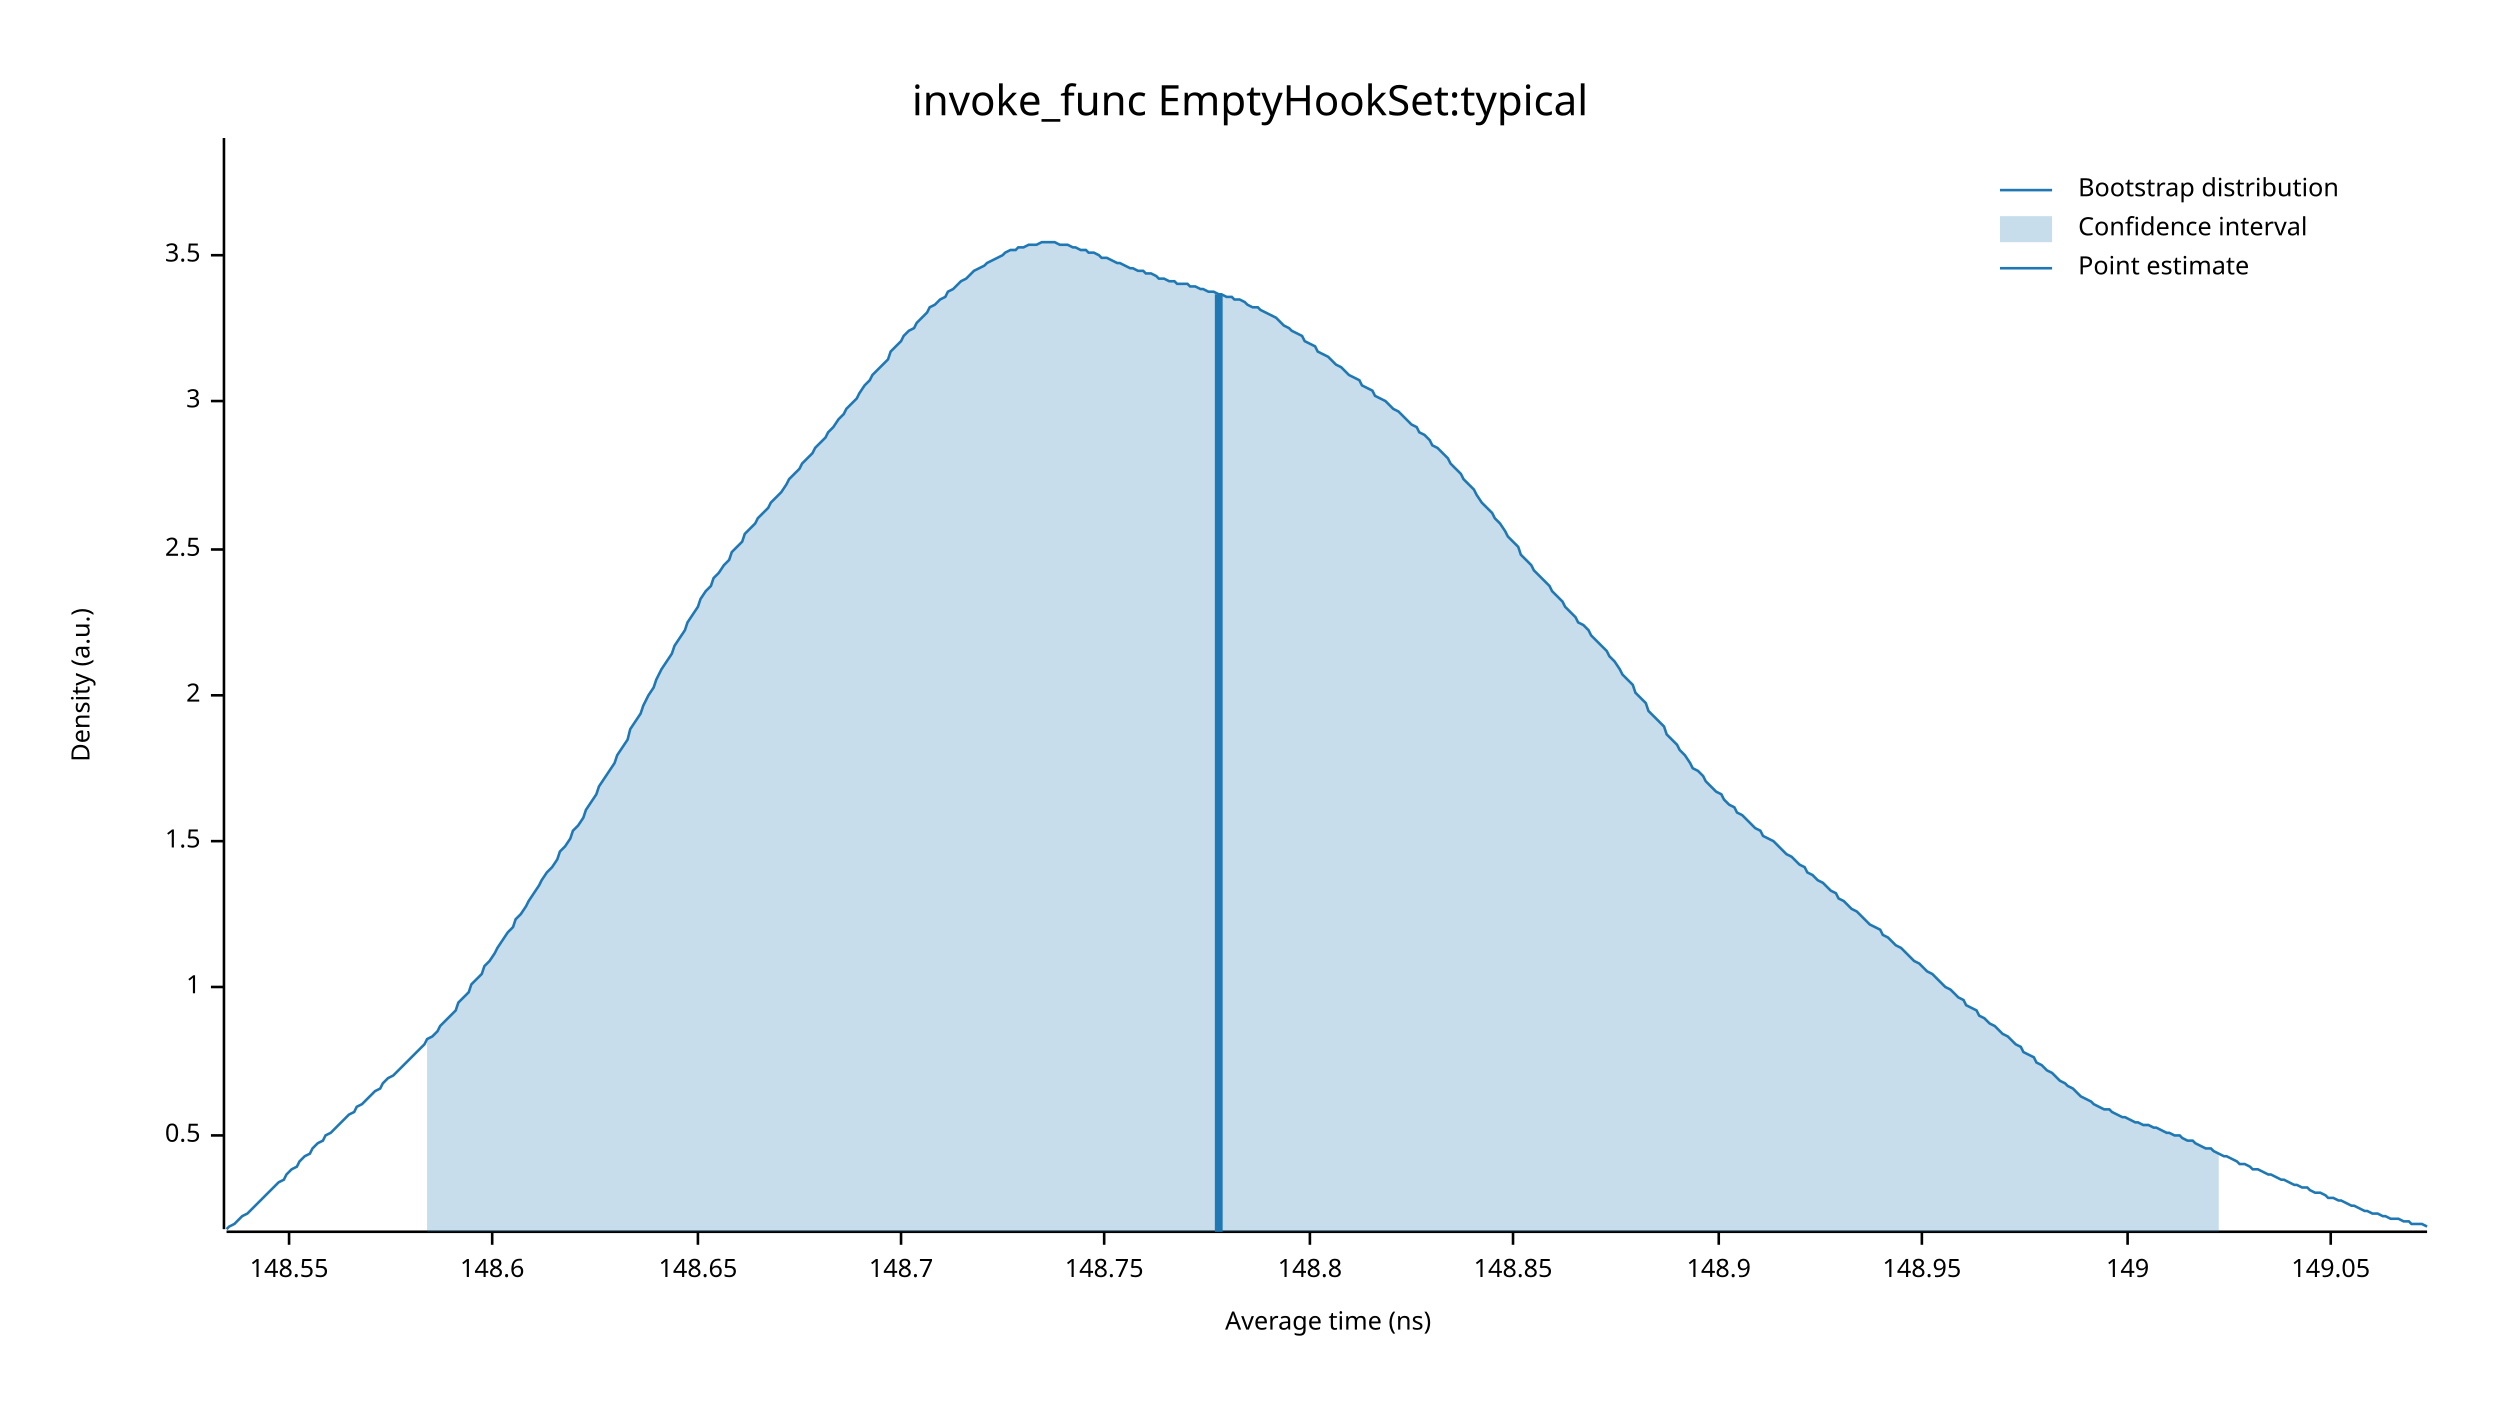
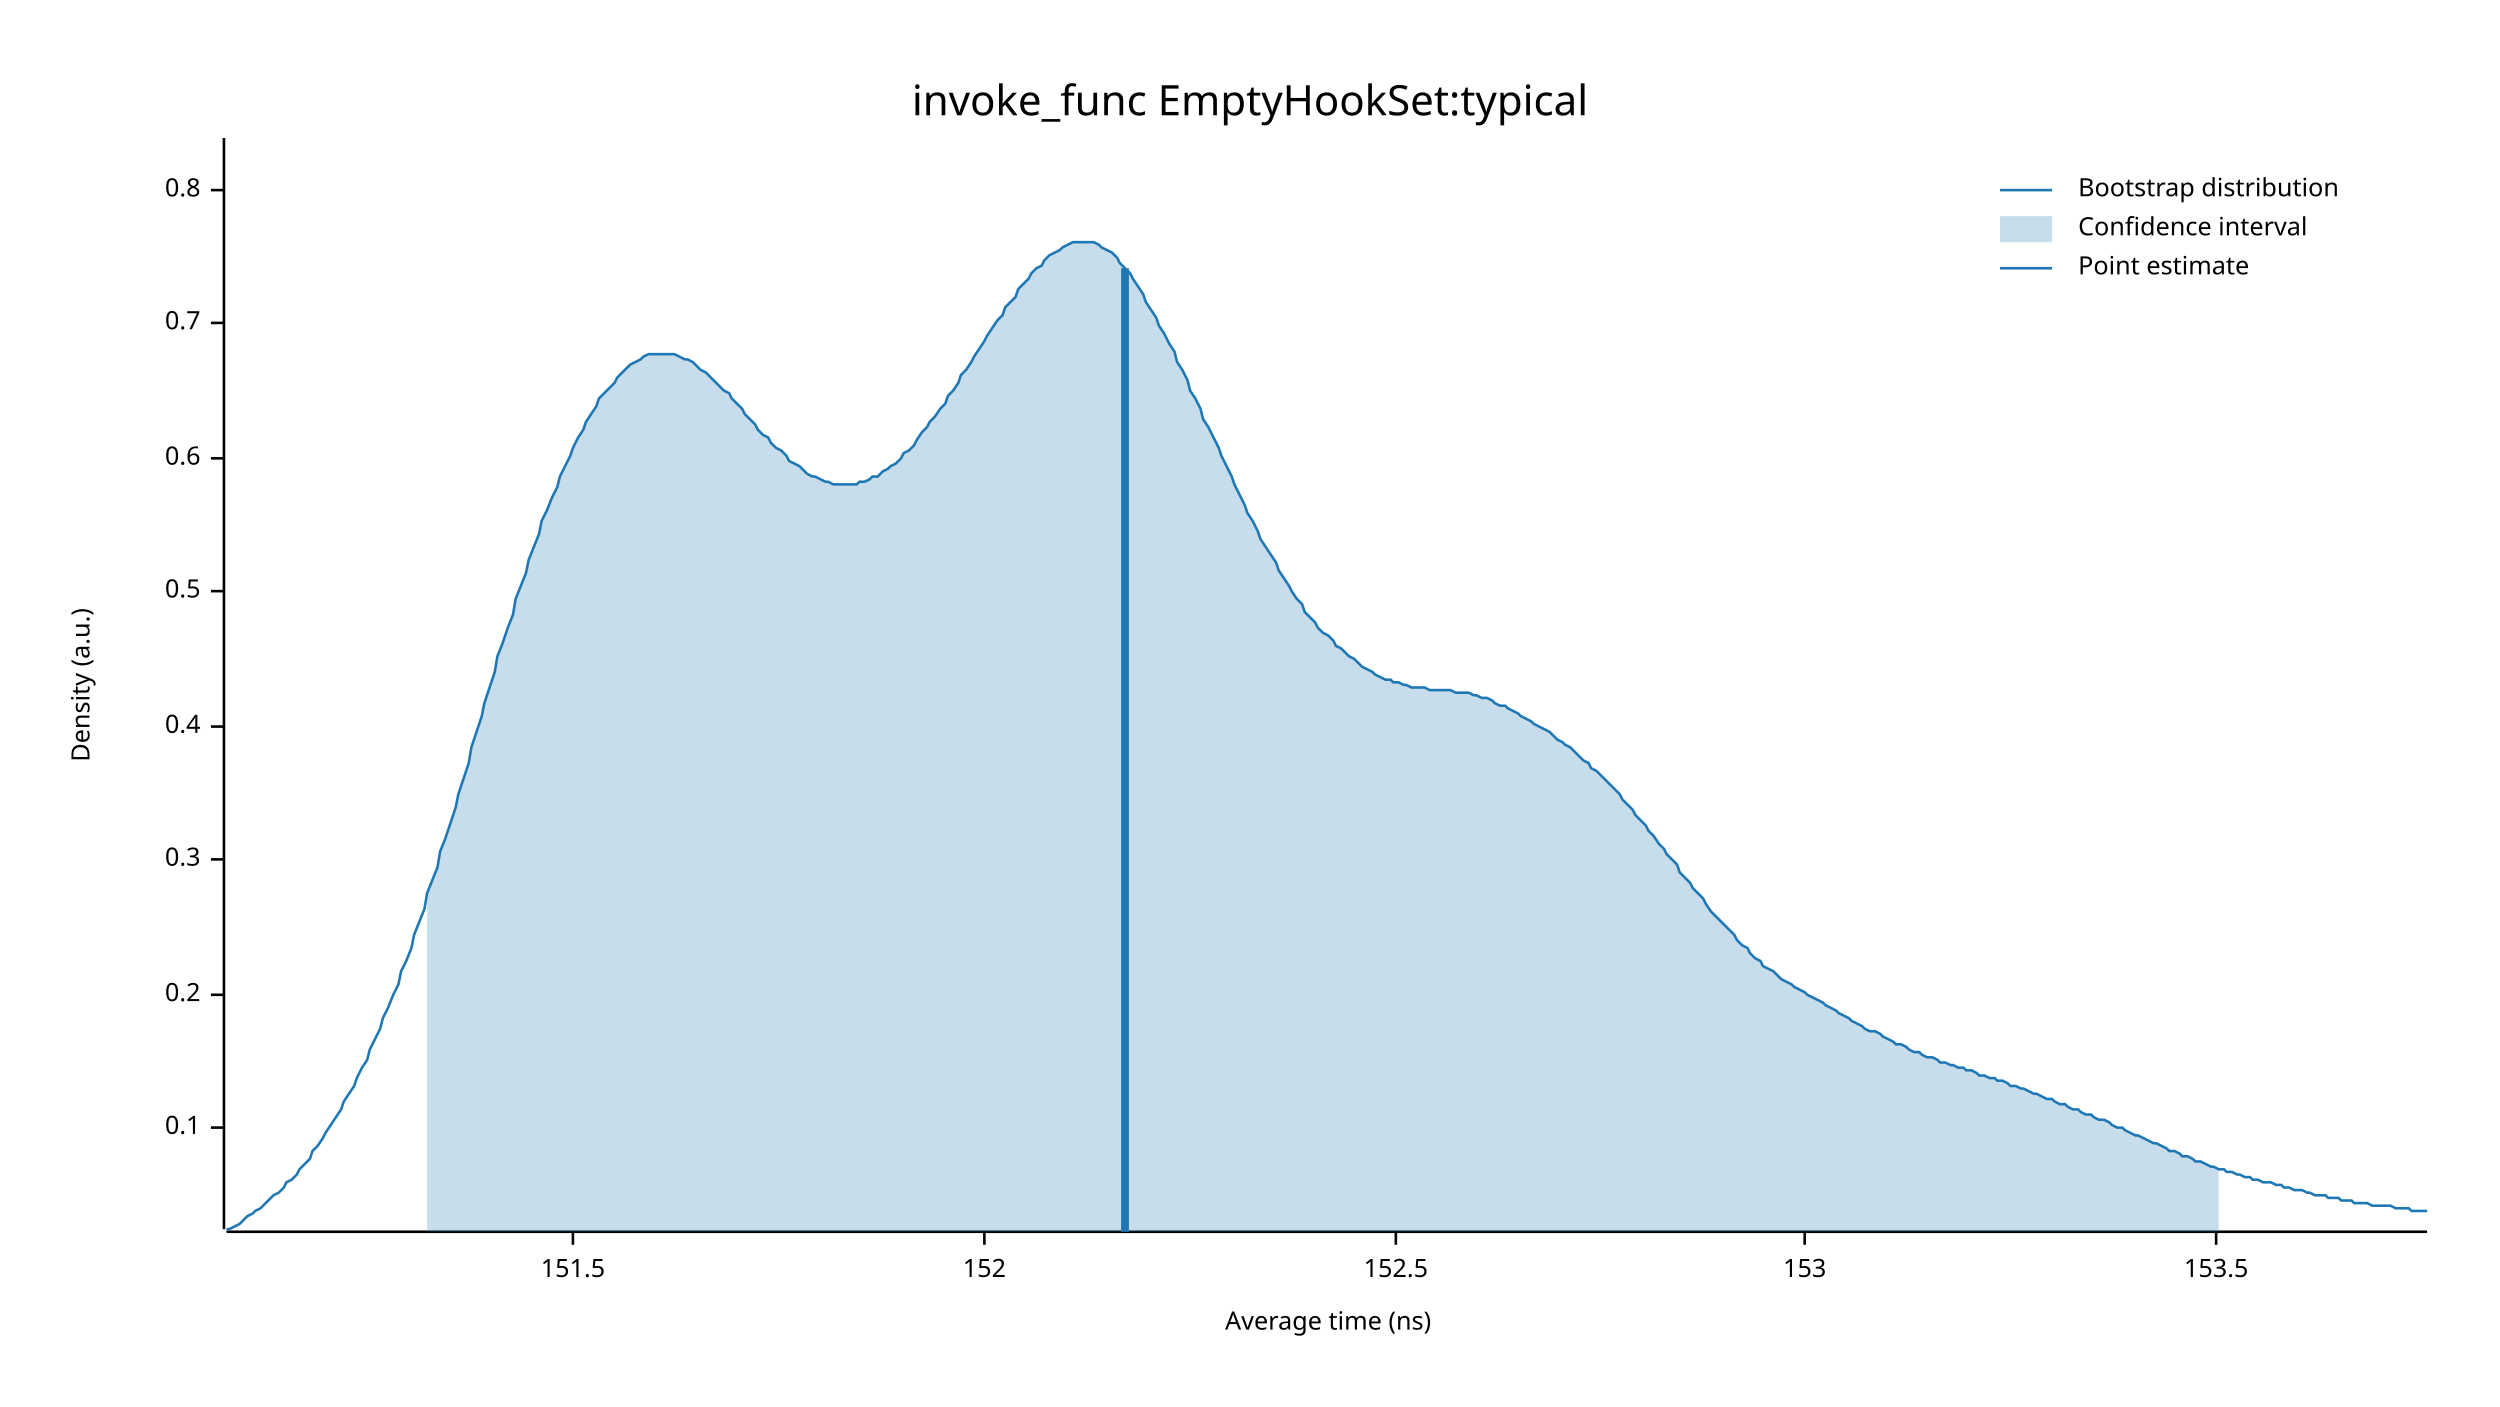
<svg xmlns="http://www.w3.org/2000/svg" width="960" height="540" viewBox="0 0 960 540">
  <text x="480" y="32" dy="0.76em" text-anchor="middle" font-family="sans-serif" font-size="16.129" opacity="1" fill="#000000">
invoke_func EmptyHookSet:typical
</text>
  <text x="27" y="263" dy="0.76em" text-anchor="middle" font-family="sans-serif" font-size="9.677" opacity="1" fill="#000000" transform="rotate(270, 27, 263)">
Density (a.u.)
</text>
  <text x="510" y="513" dy="-0.5ex" text-anchor="middle" font-family="sans-serif" font-size="9.677" opacity="1" fill="#000000">
Average time (ns)
</text>
  <polyline fill="none" opacity="1" stroke="#000000" stroke-width="1" points="86,53 86,472 " />
-   <text x="77" y="436" dy="0.5ex" text-anchor="end" font-family="sans-serif" font-size="9.677" opacity="1" fill="#000000">
+   <text x="77" y="433" dy="0.5ex" text-anchor="end" font-family="sans-serif" font-size="9.677" opacity="1" fill="#000000">
+ 0.1
+ </text>
+   <polyline fill="none" opacity="1" stroke="#000000" stroke-width="1" points="81,433 86,433 " />
+   <text x="77" y="382" dy="0.5ex" text-anchor="end" font-family="sans-serif" font-size="9.677" opacity="1" fill="#000000">
+ 0.2
+ </text>
+   <polyline fill="none" opacity="1" stroke="#000000" stroke-width="1" points="81,382 86,382 " />
+   <text x="77" y="330" dy="0.5ex" text-anchor="end" font-family="sans-serif" font-size="9.677" opacity="1" fill="#000000">
+ 0.3
+ </text>
+   <polyline fill="none" opacity="1" stroke="#000000" stroke-width="1" points="81,330 86,330 " />
+   <text x="77" y="279" dy="0.5ex" text-anchor="end" font-family="sans-serif" font-size="9.677" opacity="1" fill="#000000">
+ 0.4
+ </text>
+   <polyline fill="none" opacity="1" stroke="#000000" stroke-width="1" points="81,279 86,279 " />
+   <text x="77" y="227" dy="0.5ex" text-anchor="end" font-family="sans-serif" font-size="9.677" opacity="1" fill="#000000">
0.5
</text>
-   <polyline fill="none" opacity="1" stroke="#000000" stroke-width="1" points="81,436 86,436 " />
-   <text x="77" y="379" dy="0.5ex" text-anchor="end" font-family="sans-serif" font-size="9.677" opacity="1" fill="#000000">
- 1
+   <polyline fill="none" opacity="1" stroke="#000000" stroke-width="1" points="81,227 86,227 " />
+   <text x="77" y="176" dy="0.5ex" text-anchor="end" font-family="sans-serif" font-size="9.677" opacity="1" fill="#000000">
+ 0.6
</text>
-   <polyline fill="none" opacity="1" stroke="#000000" stroke-width="1" points="81,379 86,379 " />
-   <text x="77" y="323" dy="0.5ex" text-anchor="end" font-family="sans-serif" font-size="9.677" opacity="1" fill="#000000">
- 1.5
+   <polyline fill="none" opacity="1" stroke="#000000" stroke-width="1" points="81,176 86,176 " />
+   <text x="77" y="124" dy="0.5ex" text-anchor="end" font-family="sans-serif" font-size="9.677" opacity="1" fill="#000000">
+ 0.7
</text>
-   <polyline fill="none" opacity="1" stroke="#000000" stroke-width="1" points="81,323 86,323 " />
-   <text x="77" y="267" dy="0.5ex" text-anchor="end" font-family="sans-serif" font-size="9.677" opacity="1" fill="#000000">
- 2
+   <polyline fill="none" opacity="1" stroke="#000000" stroke-width="1" points="81,124 86,124 " />
+   <text x="77" y="73" dy="0.5ex" text-anchor="end" font-family="sans-serif" font-size="9.677" opacity="1" fill="#000000">
+ 0.8
</text>
-   <polyline fill="none" opacity="1" stroke="#000000" stroke-width="1" points="81,267 86,267 " />
-   <text x="77" y="211" dy="0.5ex" text-anchor="end" font-family="sans-serif" font-size="9.677" opacity="1" fill="#000000">
- 2.5
+   <polyline fill="none" opacity="1" stroke="#000000" stroke-width="1" points="81,73 86,73 " />
+   <polyline fill="none" opacity="1" stroke="#000000" stroke-width="1" points="87,473 932,473 " />
+   <text x="220" y="483" dy="0.76em" text-anchor="middle" font-family="sans-serif" font-size="9.677" opacity="1" fill="#000000">
+ 151.5
</text>
-   <polyline fill="none" opacity="1" stroke="#000000" stroke-width="1" points="81,211 86,211 " />
-   <text x="77" y="154" dy="0.5ex" text-anchor="end" font-family="sans-serif" font-size="9.677" opacity="1" fill="#000000">
- 3
+   <polyline fill="none" opacity="1" stroke="#000000" stroke-width="1" points="220,473 220,478 " />
+   <text x="378" y="483" dy="0.76em" text-anchor="middle" font-family="sans-serif" font-size="9.677" opacity="1" fill="#000000">
+ 152
</text>
-   <polyline fill="none" opacity="1" stroke="#000000" stroke-width="1" points="81,154 86,154 " />
-   <text x="77" y="98" dy="0.5ex" text-anchor="end" font-family="sans-serif" font-size="9.677" opacity="1" fill="#000000">
- 3.5
+   <polyline fill="none" opacity="1" stroke="#000000" stroke-width="1" points="378,473 378,478 " />
+   <text x="536" y="483" dy="0.76em" text-anchor="middle" font-family="sans-serif" font-size="9.677" opacity="1" fill="#000000">
+ 152.5
</text>
-   <polyline fill="none" opacity="1" stroke="#000000" stroke-width="1" points="81,98 86,98 " />
-   <polyline fill="none" opacity="1" stroke="#000000" stroke-width="1" points="87,473 932,473 " />
-   <text x="111" y="483" dy="0.76em" text-anchor="middle" font-family="sans-serif" font-size="9.677" opacity="1" fill="#000000">
- 148.55
+   <polyline fill="none" opacity="1" stroke="#000000" stroke-width="1" points="536,473 536,478 " />
+   <text x="693" y="483" dy="0.76em" text-anchor="middle" font-family="sans-serif" font-size="9.677" opacity="1" fill="#000000">
+ 153
</text>
-   <polyline fill="none" opacity="1" stroke="#000000" stroke-width="1" points="111,473 111,478 " />
-   <text x="189" y="483" dy="0.76em" text-anchor="middle" font-family="sans-serif" font-size="9.677" opacity="1" fill="#000000">
- 148.6
+   <polyline fill="none" opacity="1" stroke="#000000" stroke-width="1" points="693,473 693,478 " />
+   <text x="851" y="483" dy="0.76em" text-anchor="middle" font-family="sans-serif" font-size="9.677" opacity="1" fill="#000000">
+ 153.5
</text>
-   <polyline fill="none" opacity="1" stroke="#000000" stroke-width="1" points="189,473 189,478 " />
-   <text x="268" y="483" dy="0.76em" text-anchor="middle" font-family="sans-serif" font-size="9.677" opacity="1" fill="#000000">
- 148.65
- </text>
-   <polyline fill="none" opacity="1" stroke="#000000" stroke-width="1" points="268,473 268,478 " />
-   <text x="346" y="483" dy="0.76em" text-anchor="middle" font-family="sans-serif" font-size="9.677" opacity="1" fill="#000000">
- 148.7
- </text>
-   <polyline fill="none" opacity="1" stroke="#000000" stroke-width="1" points="346,473 346,478 " />
-   <text x="424" y="483" dy="0.76em" text-anchor="middle" font-family="sans-serif" font-size="9.677" opacity="1" fill="#000000">
- 148.75
- </text>
-   <polyline fill="none" opacity="1" stroke="#000000" stroke-width="1" points="424,473 424,478 " />
-   <text x="503" y="483" dy="0.76em" text-anchor="middle" font-family="sans-serif" font-size="9.677" opacity="1" fill="#000000">
- 148.8
- </text>
-   <polyline fill="none" opacity="1" stroke="#000000" stroke-width="1" points="503,473 503,478 " />
-   <text x="581" y="483" dy="0.76em" text-anchor="middle" font-family="sans-serif" font-size="9.677" opacity="1" fill="#000000">
- 148.85
- </text>
-   <polyline fill="none" opacity="1" stroke="#000000" stroke-width="1" points="581,473 581,478 " />
-   <text x="660" y="483" dy="0.76em" text-anchor="middle" font-family="sans-serif" font-size="9.677" opacity="1" fill="#000000">
- 148.9
- </text>
-   <polyline fill="none" opacity="1" stroke="#000000" stroke-width="1" points="660,473 660,478 " />
-   <text x="738" y="483" dy="0.76em" text-anchor="middle" font-family="sans-serif" font-size="9.677" opacity="1" fill="#000000">
- 148.95
- </text>
-   <polyline fill="none" opacity="1" stroke="#000000" stroke-width="1" points="738,473 738,478 " />
-   <text x="817" y="483" dy="0.76em" text-anchor="middle" font-family="sans-serif" font-size="9.677" opacity="1" fill="#000000">
- 149
- </text>
-   <polyline fill="none" opacity="1" stroke="#000000" stroke-width="1" points="817,473 817,478 " />
-   <text x="895" y="483" dy="0.76em" text-anchor="middle" font-family="sans-serif" font-size="9.677" opacity="1" fill="#000000">
- 149.05
- </text>
-   <polyline fill="none" opacity="1" stroke="#000000" stroke-width="1" points="895,473 895,478 " />
-   <polyline fill="none" opacity="1" stroke="#1F78B4" stroke-width="1" points="87,472 88,471 90,470 92,468 93,467 95,466 97,464 98,463 100,461 102,459 103,458 105,456 107,454 109,453 110,451 112,449 114,448 115,446 117,444 119,443 120,441 122,439 124,438 125,436 127,435 129,433 131,431 132,430 134,428 136,427 137,425 139,424 141,422 142,421 144,419 146,418 147,416 149,414 151,413 153,411 154,410 156,408 158,406 159,405 161,403 163,401 164,399 166,398 168,396 169,394 171,392 173,390 175,388 176,385 178,383 180,381 181,378 183,376 185,374 186,371 188,369 190,366 191,364 193,361 195,358 197,356 198,353 200,351 202,348 203,346 205,343 207,340 208,338 210,335 212,333 214,330 215,327 217,325 219,322 220,319 222,317 224,314 225,311 227,308 229,305 230,302 232,299 234,296 236,293 237,290 239,287 241,284 242,280 244,277 246,274 247,271 249,267 251,264 252,261 254,257 256,254 258,251 259,248 261,245 263,242 264,239 266,236 268,233 269,230 271,227 273,225 274,222 276,220 278,217 280,215 281,212 283,210 285,208 286,205 288,203 290,201 291,199 293,197 295,195 296,193 298,191 300,189 302,186 303,184 305,182 307,180 308,178 310,176 312,174 313,172 315,170 317,168 318,166 320,164 322,161 324,159 325,157 327,155 329,153 330,151 332,148 334,146 335,144 337,142 339,140 341,138 342,135 344,133 346,131 347,129 349,127 351,126 352,124 354,122 356,120 357,118 359,117 361,115 363,114 364,112 366,111 368,109 369,108 371,107 373,105 374,104 376,103 378,102 379,101 381,100 383,99 385,98 386,97 388,96 390,96 391,95 393,95 395,94 396,94 398,94 400,93 401,93 403,93 405,93 407,94 408,94 410,94 412,95 413,95 415,96 417,96 418,97 420,97 422,98 423,99 425,99 427,100 429,101 430,101 432,102 434,103 435,103 437,104 439,104 440,105 442,105 444,106 445,107 447,107 449,108 451,108 452,109 454,109 456,109 457,110 459,110 461,111 462,111 464,112 466,112 468,113 469,113 471,114 473,114 474,115 476,115 478,116 479,117 481,118 483,118 484,119 486,120 488,121 490,122 491,123 493,125 495,126 496,127 498,128 500,129 501,131 503,132 505,133 506,135 508,136 510,137 512,139 513,140 515,141 517,143 518,144 520,145 522,146 523,148 525,149 527,150 528,152 530,153 532,154 534,156 535,157 537,158 539,160 540,161 542,163 544,164 545,166 547,167 549,169 550,171 552,172 554,174 556,176 557,178 559,180 561,182 562,184 564,186 566,188 567,190 569,193 571,195 573,197 574,199 576,201 578,204 579,206 581,208 583,210 584,213 586,215 588,217 589,219 591,221 593,223 595,225 596,227 598,229 600,231 601,233 603,235 605,237 606,239 608,240 610,242 611,244 613,246 615,248 617,250 618,252 620,254 622,257 623,259 625,261 627,263 628,266 630,268 632,270 633,273 635,275 637,277 639,279 640,282 642,284 644,286 645,288 647,290 649,293 650,295 652,296 654,298 655,300 657,302 659,304 661,305 662,307 664,309 666,310 667,312 669,313 671,315 672,316 674,318 676,319 677,321 679,322 681,323 683,325 684,326 686,328 688,329 689,330 691,332 693,333 694,335 696,336 698,338 700,339 701,340 703,342 705,343 706,345 708,346 710,348 711,349 713,350 715,352 716,353 718,355 720,356 722,357 723,359 725,360 727,362 728,363 730,364 732,366 733,367 735,369 737,370 738,371 740,373 742,374 744,376 745,377 747,379 749,380 750,381 752,383 754,384 755,386 757,387 759,388 760,390 762,391 764,393 766,394 767,395 769,397 771,398 772,399 774,401 776,402 777,404 779,405 781,406 782,408 784,409 786,411 788,412 789,413 791,415 793,416 794,417 796,418 798,420 799,421 801,422 803,423 804,424 806,425 808,426 810,426 811,427 813,428 815,429 816,429 818,430 820,431 821,431 823,432 825,432 827,433 828,433 830,434 832,435 833,435 835,436 837,436 838,437 840,438 842,438 843,439 845,440 847,441 849,441 850,442 852,443 854,444 855,444 857,445 859,446 860,447 862,447 864,448 865,449 867,449 869,450 871,451 872,451 874,452 876,453 877,453 879,454 881,455 882,455 884,456 886,456 887,457 889,458 891,458 893,459 894,460 896,460 898,461 899,461 901,462 903,463 904,463 906,464 908,465 909,465 911,466 913,466 915,467 916,467 918,468 920,468 921,468 923,469 925,469 926,470 928,470 930,470 932,471 " />
-   <polygon opacity="0.25" fill="#1F78B4" points="164,399 166,398 168,396 169,394 171,392 173,390 175,388 176,385 178,383 180,381 181,378 183,376 185,374 186,371 188,369 190,366 191,364 193,361 195,358 197,356 198,353 200,351 202,348 203,346 205,343 207,340 208,338 210,335 212,333 214,330 215,327 217,325 219,322 220,319 222,317 224,314 225,311 227,308 229,305 230,302 232,299 234,296 236,293 237,290 239,287 241,284 242,280 244,277 246,274 247,271 249,267 251,264 252,261 254,257 256,254 258,251 259,248 261,245 263,242 264,239 266,236 268,233 269,230 271,227 273,225 274,222 276,220 278,217 280,215 281,212 283,210 285,208 286,205 288,203 290,201 291,199 293,197 295,195 296,193 298,191 300,189 302,186 303,184 305,182 307,180 308,178 310,176 312,174 313,172 315,170 317,168 318,166 320,164 322,161 324,159 325,157 327,155 329,153 330,151 332,148 334,146 335,144 337,142 339,140 341,138 342,135 344,133 346,131 347,129 349,127 351,126 352,124 354,122 356,120 357,118 359,117 361,115 363,114 364,112 366,111 368,109 369,108 371,107 373,105 374,104 376,103 378,102 379,101 381,100 383,99 385,98 386,97 388,96 390,96 391,95 393,95 395,94 396,94 398,94 400,93 401,93 403,93 405,93 407,94 408,94 410,94 412,95 413,95 415,96 417,96 418,97 420,97 422,98 423,99 425,99 427,100 429,101 430,101 432,102 434,103 435,103 437,104 439,104 440,105 442,105 444,106 445,107 447,107 449,108 451,108 452,109 454,109 456,109 457,110 459,110 461,111 462,111 464,112 466,112 468,113 469,113 471,114 473,114 474,115 476,115 478,116 479,117 481,118 483,118 484,119 486,120 488,121 490,122 491,123 493,125 495,126 496,127 498,128 500,129 501,131 503,132 505,133 506,135 508,136 510,137 512,139 513,140 515,141 517,143 518,144 520,145 522,146 523,148 525,149 527,150 528,152 530,153 532,154 534,156 535,157 537,158 539,160 540,161 542,163 544,164 545,166 547,167 549,169 550,171 552,172 554,174 556,176 557,178 559,180 561,182 562,184 564,186 566,188 567,190 569,193 571,195 573,197 574,199 576,201 578,204 579,206 581,208 583,210 584,213 586,215 588,217 589,219 591,221 593,223 595,225 596,227 598,229 600,231 601,233 603,235 605,237 606,239 608,240 610,242 611,244 613,246 615,248 617,250 618,252 620,254 622,257 623,259 625,261 627,263 628,266 630,268 632,270 633,273 635,275 637,277 639,279 640,282 642,284 644,286 645,288 647,290 649,293 650,295 652,296 654,298 655,300 657,302 659,304 661,305 662,307 664,309 666,310 667,312 669,313 671,315 672,316 674,318 676,319 677,321 679,322 681,323 683,325 684,326 686,328 688,329 689,330 691,332 693,333 694,335 696,336 698,338 700,339 701,340 703,342 705,343 706,345 708,346 710,348 711,349 713,350 715,352 716,353 718,355 720,356 722,357 723,359 725,360 727,362 728,363 730,364 732,366 733,367 735,369 737,370 738,371 740,373 742,374 744,376 745,377 747,379 749,380 750,381 752,383 754,384 755,386 757,387 759,388 760,390 762,391 764,393 766,394 767,395 769,397 771,398 772,399 774,401 776,402 777,404 779,405 781,406 782,408 784,409 786,411 788,412 789,413 791,415 793,416 794,417 796,418 798,420 799,421 801,422 803,423 804,424 806,425 808,426 810,426 811,427 813,428 815,429 816,429 818,430 820,431 821,431 823,432 825,432 827,433 828,433 830,434 832,435 833,435 835,436 837,436 838,437 840,438 842,438 843,439 845,440 847,441 849,441 850,442 852,443 852,473 164,473 " />
-   <polyline fill="none" opacity="1" stroke="#1F78B4" stroke-width="3" points="468,473 468,113 " />
+   <polyline fill="none" opacity="1" stroke="#000000" stroke-width="1" points="851,473 851,478 " />
+   <polyline fill="none" opacity="1" stroke="#1F78B4" stroke-width="1" points="87,472 88,472 90,471 92,470 93,469 95,467 97,466 98,465 100,464 102,462 103,461 105,459 107,458 109,456 110,454 112,453 114,451 115,449 117,447 119,445 120,442 122,440 124,437 125,435 127,432 129,429 131,426 132,423 134,420 136,417 137,414 139,410 141,407 142,403 144,399 146,395 147,391 149,387 151,382 153,378 154,373 156,369 158,364 159,359 161,354 163,349 164,343 166,338 168,333 169,327 171,322 173,316 175,310 176,305 178,299 180,293 181,287 183,281 185,275 186,270 188,264 190,258 191,252 193,247 195,241 197,236 198,230 200,225 202,220 203,215 205,210 207,205 208,200 210,196 212,191 214,187 215,183 217,179 219,175 220,172 222,168 224,165 225,162 227,159 229,156 230,153 232,151 234,149 236,147 237,145 239,143 241,141 242,140 244,139 246,138 247,137 249,136 251,136 252,136 254,136 256,136 258,136 259,136 261,137 263,138 264,138 266,139 268,141 269,142 271,143 273,145 274,146 276,148 278,150 280,151 281,153 283,155 285,157 286,159 288,161 290,163 291,165 293,167 295,168 296,170 298,172 300,173 302,175 303,177 305,178 307,179 308,180 310,182 312,183 313,183 315,184 317,185 318,185 320,186 322,186 324,186 325,186 327,186 329,186 330,185 332,185 334,184 335,183 337,183 339,181 341,180 342,179 344,178 346,176 347,174 349,173 351,171 352,169 354,166 356,164 357,162 359,160 361,157 363,155 364,152 366,150 368,147 369,144 371,142 373,139 374,137 376,134 378,131 379,129 381,126 383,123 385,121 386,118 388,116 390,114 391,111 393,109 395,107 396,105 398,103 400,102 401,100 403,98 405,97 407,96 408,95 410,94 412,93 413,93 415,93 417,93 418,93 420,93 422,94 423,95 425,96 427,97 429,99 430,101 432,103 434,105 435,107 437,110 439,113 440,116 442,119 444,122 445,125 447,128 449,132 451,135 452,139 454,142 456,146 457,150 459,153 461,157 462,161 464,164 466,168 468,172 469,175 471,179 473,183 474,186 476,190 478,194 479,197 481,200 483,204 484,207 486,210 488,213 490,216 491,219 493,222 495,225 496,227 498,230 500,232 501,235 503,237 505,239 506,241 508,243 510,244 512,246 513,248 515,249 517,251 518,252 520,253 522,255 523,256 525,257 527,258 528,259 530,260 532,261 534,261 535,262 537,262 539,263 540,263 542,264 544,264 545,264 547,264 549,265 550,265 552,265 554,265 556,265 557,265 559,266 561,266 562,266 564,266 566,267 567,267 569,268 571,268 573,269 574,270 576,271 578,271 579,272 581,273 583,274 584,275 586,276 588,277 589,278 591,279 593,280 595,281 596,282 598,284 600,285 601,286 603,287 605,289 606,290 608,292 610,293 611,295 613,296 615,298 617,300 618,301 620,303 622,305 623,307 625,309 627,311 628,313 630,315 632,317 633,319 635,321 637,324 639,326 640,328 642,330 644,332 645,335 647,337 649,339 650,341 652,343 654,345 655,347 657,350 659,352 661,354 662,355 664,357 666,359 667,361 669,363 671,364 672,366 674,368 676,369 677,371 679,372 681,373 683,375 684,376 686,377 688,378 689,379 691,380 693,381 694,382 696,383 698,384 700,385 701,386 703,387 705,388 706,389 708,390 710,391 711,392 713,393 715,394 716,395 718,396 720,396 722,397 723,398 725,399 727,400 728,401 730,401 732,402 733,403 735,404 737,404 738,405 740,406 742,406 744,407 745,408 747,408 749,409 750,409 752,410 754,410 755,411 757,411 759,412 760,413 762,413 764,414 766,414 767,415 769,415 771,416 772,417 774,417 776,418 777,418 779,419 781,420 782,420 784,421 786,422 788,422 789,423 791,424 793,424 794,425 796,426 798,426 799,427 801,428 803,428 804,429 806,430 808,430 810,431 811,432 813,433 815,433 816,434 818,435 820,436 821,436 823,437 825,438 827,439 828,439 830,440 832,441 833,442 835,442 837,443 838,444 840,444 842,445 843,446 845,446 847,447 849,448 850,448 852,449 854,449 855,450 857,450 859,451 860,451 862,452 864,452 865,453 867,453 869,454 871,454 872,454 874,455 876,455 877,456 879,456 881,457 882,457 884,457 886,458 887,458 889,459 891,459 893,459 894,460 896,460 898,460 899,461 901,461 903,461 904,462 906,462 908,462 909,462 911,463 913,463 915,463 916,463 918,463 920,464 921,464 923,464 925,464 926,465 928,465 930,465 932,465 " />
+   <polygon opacity="0.25" fill="#1F78B4" points="164,343 166,338 168,333 169,327 171,322 173,316 175,310 176,305 178,299 180,293 181,287 183,281 185,275 186,270 188,264 190,258 191,252 193,247 195,241 197,236 198,230 200,225 202,220 203,215 205,210 207,205 208,200 210,196 212,191 214,187 215,183 217,179 219,175 220,172 222,168 224,165 225,162 227,159 229,156 230,153 232,151 234,149 236,147 237,145 239,143 241,141 242,140 244,139 246,138 247,137 249,136 251,136 252,136 254,136 256,136 258,136 259,136 261,137 263,138 264,138 266,139 268,141 269,142 271,143 273,145 274,146 276,148 278,150 280,151 281,153 283,155 285,157 286,159 288,161 290,163 291,165 293,167 295,168 296,170 298,172 300,173 302,175 303,177 305,178 307,179 308,180 310,182 312,183 313,183 315,184 317,185 318,185 320,186 322,186 324,186 325,186 327,186 329,186 330,185 332,185 334,184 335,183 337,183 339,181 341,180 342,179 344,178 346,176 347,174 349,173 351,171 352,169 354,166 356,164 357,162 359,160 361,157 363,155 364,152 366,150 368,147 369,144 371,142 373,139 374,137 376,134 378,131 379,129 381,126 383,123 385,121 386,118 388,116 390,114 391,111 393,109 395,107 396,105 398,103 400,102 401,100 403,98 405,97 407,96 408,95 410,94 412,93 413,93 415,93 417,93 418,93 420,93 422,94 423,95 425,96 427,97 429,99 430,101 432,103 434,105 435,107 437,110 439,113 440,116 442,119 444,122 445,125 447,128 449,132 451,135 452,139 454,142 456,146 457,150 459,153 461,157 462,161 464,164 466,168 468,172 469,175 471,179 473,183 474,186 476,190 478,194 479,197 481,200 483,204 484,207 486,210 488,213 490,216 491,219 493,222 495,225 496,227 498,230 500,232 501,235 503,237 505,239 506,241 508,243 510,244 512,246 513,248 515,249 517,251 518,252 520,253 522,255 523,256 525,257 527,258 528,259 530,260 532,261 534,261 535,262 537,262 539,263 540,263 542,264 544,264 545,264 547,264 549,265 550,265 552,265 554,265 556,265 557,265 559,266 561,266 562,266 564,266 566,267 567,267 569,268 571,268 573,269 574,270 576,271 578,271 579,272 581,273 583,274 584,275 586,276 588,277 589,278 591,279 593,280 595,281 596,282 598,284 600,285 601,286 603,287 605,289 606,290 608,292 610,293 611,295 613,296 615,298 617,300 618,301 620,303 622,305 623,307 625,309 627,311 628,313 630,315 632,317 633,319 635,321 637,324 639,326 640,328 642,330 644,332 645,335 647,337 649,339 650,341 652,343 654,345 655,347 657,350 659,352 661,354 662,355 664,357 666,359 667,361 669,363 671,364 672,366 674,368 676,369 677,371 679,372 681,373 683,375 684,376 686,377 688,378 689,379 691,380 693,381 694,382 696,383 698,384 700,385 701,386 703,387 705,388 706,389 708,390 710,391 711,392 713,393 715,394 716,395 718,396 720,396 722,397 723,398 725,399 727,400 728,401 730,401 732,402 733,403 735,404 737,404 738,405 740,406 742,406 744,407 745,408 747,408 749,409 750,409 752,410 754,410 755,411 757,411 759,412 760,413 762,413 764,414 766,414 767,415 769,415 771,416 772,417 774,417 776,418 777,418 779,419 781,420 782,420 784,421 786,422 788,422 789,423 791,424 793,424 794,425 796,426 798,426 799,427 801,428 803,428 804,429 806,430 808,430 810,431 811,432 813,433 815,433 816,434 818,435 820,436 821,436 823,437 825,438 827,439 828,439 830,440 832,441 833,442 835,442 837,443 838,444 840,444 842,445 843,446 845,446 847,447 849,448 850,448 852,449 852,473 164,473 " />
+   <polyline fill="none" opacity="1" stroke="#1F78B4" stroke-width="3" points="432,473 432,103 " />
  <text x="798" y="68" dy="0.76em" text-anchor="start" font-family="sans-serif" font-size="9.677" opacity="1" fill="#000000">
Bootstrap distribution
</text>
  <text x="798" y="83" dy="0.76em" text-anchor="start" font-family="sans-serif" font-size="9.677" opacity="1" fill="#000000">
Confidence interval
</text>
  <text x="798" y="98" dy="0.76em" text-anchor="start" font-family="sans-serif" font-size="9.677" opacity="1" fill="#000000">
Point estimate
</text>
  <polyline fill="none" opacity="1" stroke="#1F78B4" stroke-width="1" points="768,73 788,73 " />
  <rect x="768" y="83" width="20" height="10" opacity="0.25" fill="#1F78B4" stroke="none" />
  <polyline fill="none" opacity="1" stroke="#1F78B4" stroke-width="1" points="768,103 788,103 " />
</svg>
